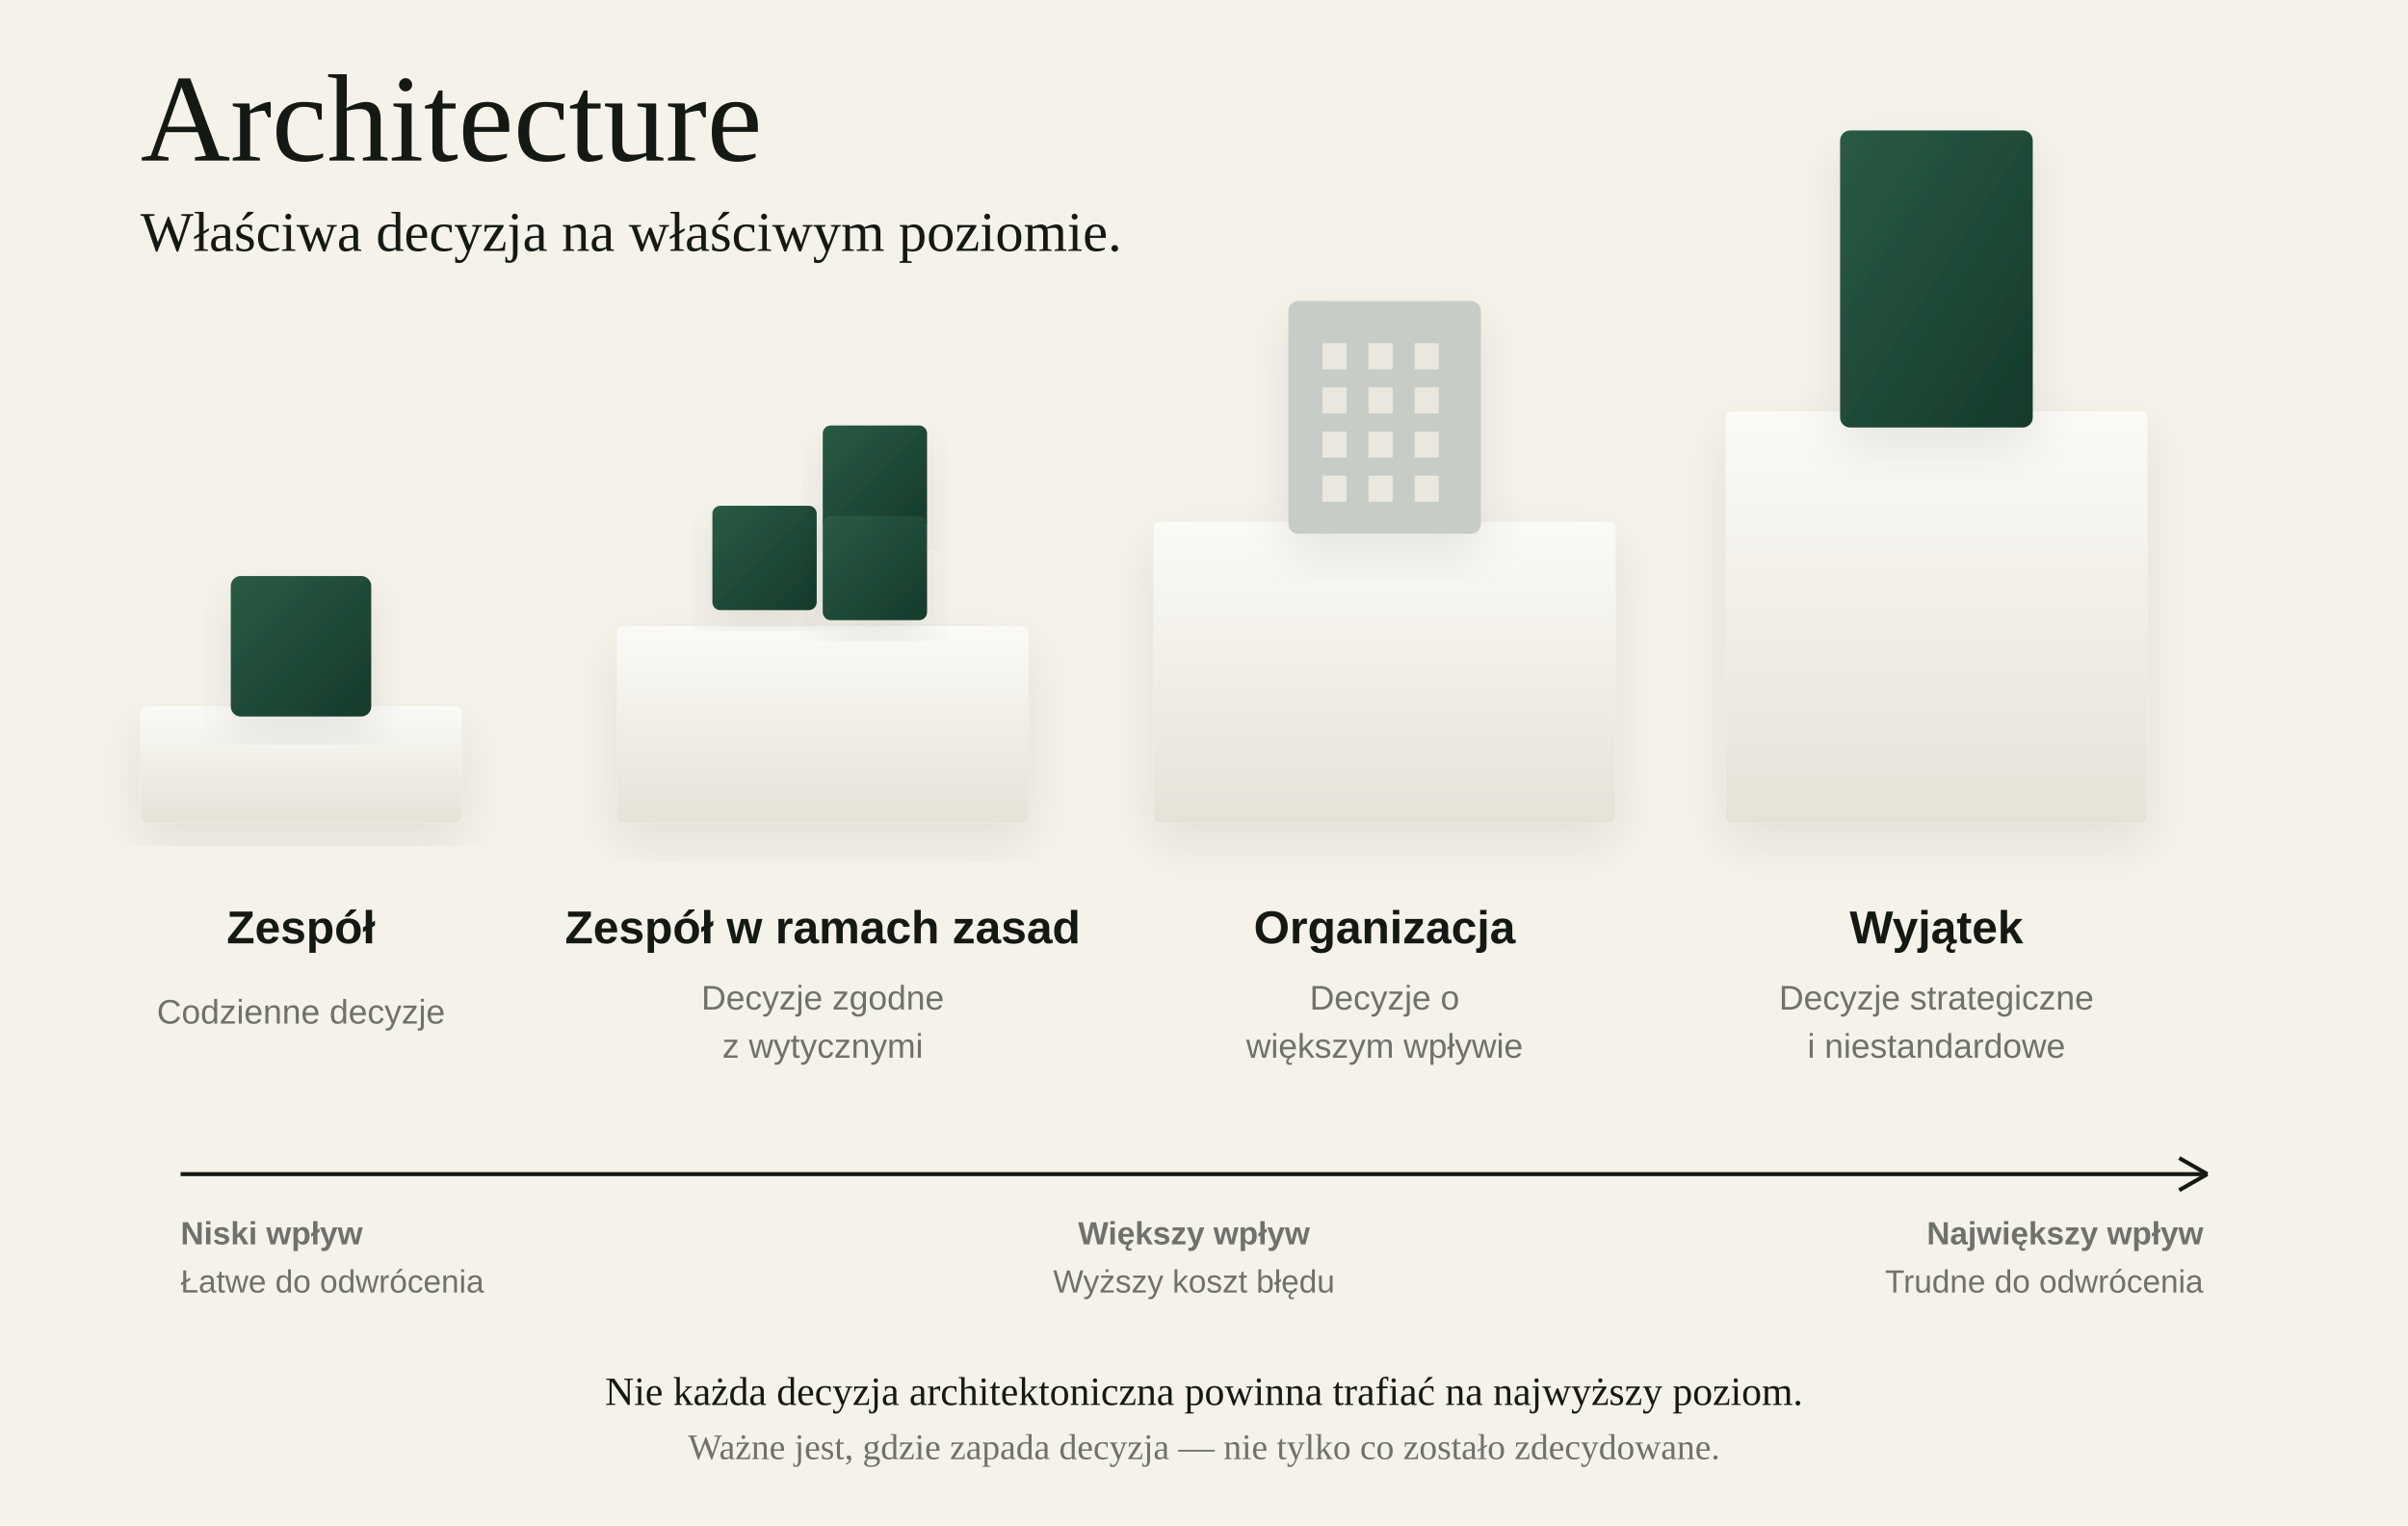
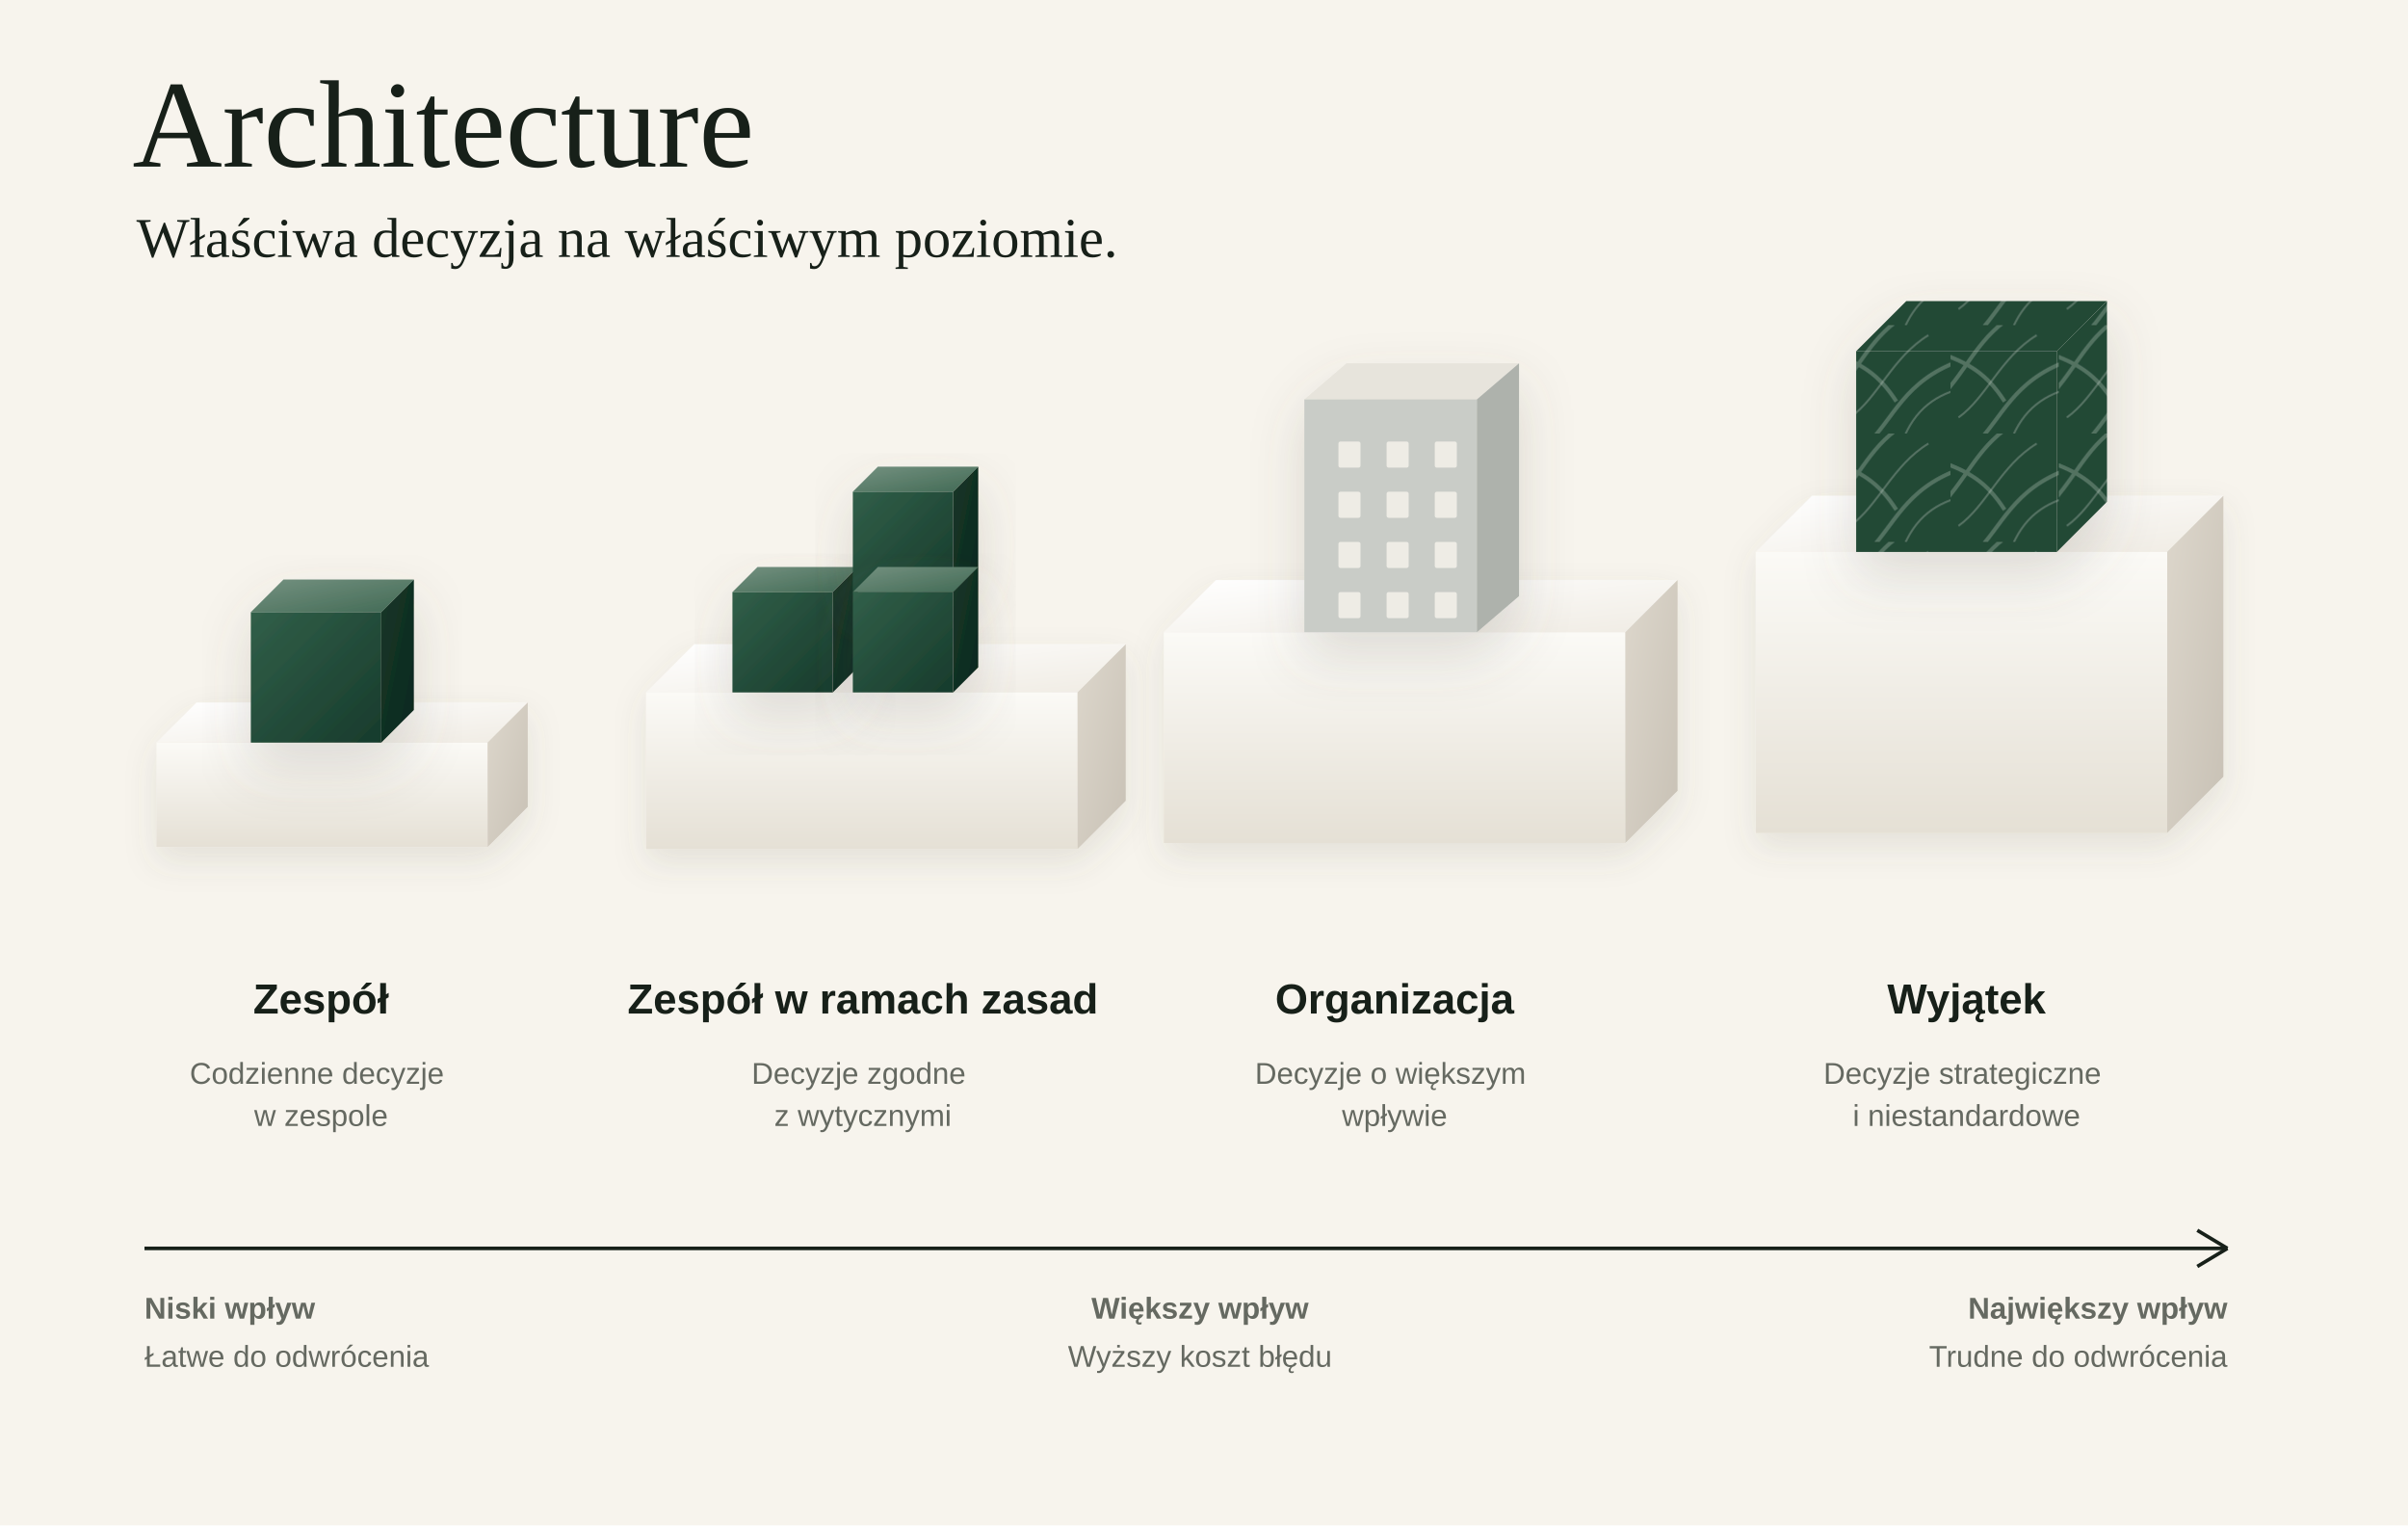
- <svg xmlns="http://www.w3.org/2000/svg" width="1200" height="760" viewBox="0 0 1200 760" role="img" aria-labelledby="title desc">
+ <svg xmlns="http://www.w3.org/2000/svg" width="1200" height="760" viewBox="0 0 1200 760" role="img">
  <defs>
-     <filter id="shadow" x="-20%" y="-20%" width="140%" height="140%">
-       <feDropShadow dx="0" dy="10" stdDeviation="12" flood-color="#000" flood-opacity=".08" />
+     <filter id="shadow" x="-30%" y="-30%" width="160%" height="180%">
+       <feDropShadow dx="0" dy="12" stdDeviation="13" flood-color="#6B645A" flood-opacity=".20" />
    </filter>
-     <linearGradient id="gGreen" x1="0" y1="0" x2="1" y2="1">
-       <stop offset="0" stop-color="#2A5B45" />
-       <stop offset="1" stop-color="#153A2B" />
+     <filter id="softshadow" x="-30%" y="-30%" width="160%" height="180%">
+       <feDropShadow dx="0" dy="7" stdDeviation="8" flood-color="#6B645A" flood-opacity=".13" />
+     </filter>
+     <linearGradient id="greenFront" x1="0" y1="0" x2="1" y2="1">
+       <stop offset="0" stop-color="#315F49" />
+       <stop offset="1" stop-color="#173B2C" />
    </linearGradient>
-     <linearGradient id="gSoft" x1="0" y1="0" x2="0" y2="1">
+     <linearGradient id="greenSide" x1="0" y1="0" x2="1" y2="1">
+       <stop offset="0" stop-color="#153628" />
+       <stop offset="1" stop-color="#0D291E" />
+     </linearGradient>
+     <linearGradient id="greenTop" x1="0" y1="0" x2="1" y2="1">
+       <stop offset="0" stop-color="#749180" />
+       <stop offset="1" stop-color="#426A55" />
+     </linearGradient>
+     <linearGradient id="stoneFront" x1="0" y1="0" x2="0" y2="1">
      <stop offset="0" stop-color="#FBFAF6" />
-       <stop offset="1" stop-color="#E7E2D8" />
+       <stop offset="1" stop-color="#E5E0D5" />
    </linearGradient>
+     <linearGradient id="stoneTop" x1="0" y1="0" x2="1" y2="1">
+       <stop offset="0" stop-color="#FFFFFF" />
+       <stop offset="1" stop-color="#F0ECE4" />
+     </linearGradient>
+     <linearGradient id="stoneSide" x1="0" y1="0" x2="1" y2="1">
+       <stop offset="0" stop-color="#DDD7CC" />
+       <stop offset="1" stop-color="#C8C1B5" />
+     </linearGradient>
+     <linearGradient id="sage" x1="0" y1="0" x2="1" y2="1">
+       <stop offset="0" stop-color="#DCE9E1" />
+       <stop offset="1" stop-color="#C9DCCF" />
+     </linearGradient>
+     <pattern id="marble" width="54" height="54" patternUnits="userSpaceOnUse">
+       <rect width="54" height="54" fill="#234936" />
+       <path d="M-8 39 C8 24,12 8,30 -4 M12 60 C26 46,31 28,58 18 M-5 14 C9 19,18 24,27 38" fill="none" stroke="#8BA394" stroke-width="2" opacity=".45" />
+       <path d="M4 46 C18 36,25 16,43 5 M30 58 C36 42,47 34,62 31" fill="none" stroke="#C7D0C8" stroke-width="1" opacity=".3" />
+     </pattern>
  </defs>
-   <rect width="1200" height="760" fill="#F5F2EA" />
-   <text x="70" y="80" font-family="Georgia, 'Times New Roman', serif" font-size="62" font-weight="400" fill="#151914">Architecture</text>
-   <text x="70" y="125" font-family="Georgia, 'Times New Roman', serif" font-size="28" font-weight="400" fill="#151914">Właściwa decyzja na właściwym poziomie.</text>
-   <rect x="70" y="352" width="160" height="58" rx="3" fill="url(#gSoft)" filter="url(#shadow)" />
-   <rect x="115" y="287" width="70" height="70" rx="5" fill="url(#gGreen)" filter="url(#shadow)" />
-   <text x="150" y="470" font-family="Arial, Helvetica, sans-serif" font-size="23" font-weight="700" fill="#151914" text-anchor="middle">Zespół</text>
-   <text x="150" y="510" font-family="Arial, Helvetica, sans-serif" font-size="17" fill="#6F726C" text-anchor="middle">Codzienne decyzje</text>
-   <rect x="307.5" y="312" width="205" height="98" rx="3" fill="url(#gSoft)" filter="url(#shadow)" />
-   <rect x="355" y="252" width="52" height="52" rx="4" fill="url(#gGreen)" filter="url(#shadow)" />
-   <rect x="410" y="212" width="52" height="52" rx="4" fill="url(#gGreen)" filter="url(#shadow)" />
-   <rect x="410" y="257" width="52" height="52" rx="4" fill="url(#gGreen)" filter="url(#shadow)" />
-   <text x="410" y="470" font-family="Arial, Helvetica, sans-serif" font-size="23" font-weight="700" fill="#151914" text-anchor="middle">Zespół w ramach zasad</text>
-   <text x="410" y="503" font-family="Arial, Helvetica, sans-serif" font-size="17" fill="#6F726C" text-anchor="middle">Decyzje zgodne</text>
-   <text x="410" y="527" font-family="Arial, Helvetica, sans-serif" font-size="17" fill="#6F726C" text-anchor="middle">z wytycznymi</text>
-   <rect x="575" y="260" width="230" height="150" rx="3" fill="url(#gSoft)" filter="url(#shadow)" />
-   <rect x="642" y="150" width="96" height="116" rx="5" fill="#C8CCC6" filter="url(#shadow)" />
-   <rect x="659" y="171" width="12" height="13" fill="#EAE7DF" />
-   <rect x="682" y="171" width="12" height="13" fill="#EAE7DF" />
-   <rect x="705" y="171" width="12" height="13" fill="#EAE7DF" />
-   <rect x="659" y="193" width="12" height="13" fill="#EAE7DF" />
-   <rect x="682" y="193" width="12" height="13" fill="#EAE7DF" />
-   <rect x="705" y="193" width="12" height="13" fill="#EAE7DF" />
-   <rect x="659" y="215" width="12" height="13" fill="#EAE7DF" />
-   <rect x="682" y="215" width="12" height="13" fill="#EAE7DF" />
-   <rect x="705" y="215" width="12" height="13" fill="#EAE7DF" />
-   <rect x="659" y="237" width="12" height="13" fill="#EAE7DF" />
-   <rect x="682" y="237" width="12" height="13" fill="#EAE7DF" />
-   <rect x="705" y="237" width="12" height="13" fill="#EAE7DF" />
-   <text x="690" y="470" font-family="Arial, Helvetica, sans-serif" font-size="23" font-weight="700" fill="#151914" text-anchor="middle">Organizacja</text>
-   <text x="690" y="503" font-family="Arial, Helvetica, sans-serif" font-size="17" fill="#6F726C" text-anchor="middle">Decyzje o</text>
-   <text x="690" y="527" font-family="Arial, Helvetica, sans-serif" font-size="17" fill="#6F726C" text-anchor="middle">większym wpływie</text>
-   <rect x="860" y="205" width="210" height="205" rx="3" fill="url(#gSoft)" filter="url(#shadow)" />
-   <rect x="917" y="65" width="96" height="148" rx="5" fill="url(#gGreen)" filter="url(#shadow)" />
-   <text x="965" y="470" font-family="Arial, Helvetica, sans-serif" font-size="23" font-weight="700" fill="#151914" text-anchor="middle">Wyjątek</text>
-   <text x="965" y="503" font-family="Arial, Helvetica, sans-serif" font-size="17" fill="#6F726C" text-anchor="middle">Decyzje strategiczne</text>
-   <text x="965" y="527" font-family="Arial, Helvetica, sans-serif" font-size="17" fill="#6F726C" text-anchor="middle">i niestandardowe</text>
-   <line x1="90" y1="585" x2="1100" y2="585" stroke="#151914" stroke-width="2" />
-   <path d="M1100 585 l-14 -8 M1100 585 l-14 8" stroke="#151914" stroke-width="2" fill="none" />
-   <text x="90" y="620" font-family="Arial, Helvetica, sans-serif" font-size="16" font-weight="600" fill="#6F726C">Niski wpływ</text>
-   <text x="90" y="644" font-family="Arial, Helvetica, sans-serif" font-size="16" fill="#6F726C">Łatwe do odwrócenia</text>
-   <text x="595" y="620" font-family="Arial, Helvetica, sans-serif" font-size="16" font-weight="600" fill="#6F726C" text-anchor="middle">Większy wpływ</text>
-   <text x="595" y="644" font-family="Arial, Helvetica, sans-serif" font-size="16" fill="#6F726C" text-anchor="middle">Wyższy koszt błędu</text>
-   <text x="1098" y="620" font-family="Arial, Helvetica, sans-serif" font-size="16" font-weight="600" fill="#6F726C" text-anchor="end">Największy wpływ</text>
-   <text x="1098" y="644" font-family="Arial, Helvetica, sans-serif" font-size="16" fill="#6F726C" text-anchor="end">Trudne do odwrócenia</text>
-   <text x="600" y="700" font-family="Georgia, 'Times New Roman', serif" font-size="20" fill="#151914" text-anchor="middle">Nie każda decyzja architektoniczna powinna trafiać na najwyższy poziom.</text>
-   <text x="600" y="727" font-family="Georgia, 'Times New Roman', serif" font-size="18" fill="#6F726C" text-anchor="middle">Ważne jest, gdzie zapada decyzja — nie tylko co zostało zdecydowane.</text>
+   <rect width="1200" height="760" fill="#F7F4ED" />
+   <text x="66" y="83" font-family="Georgia,Times New Roman,serif" font-size="62" fill="#172019">Architecture</text>
+   <text x="68" y="128" font-family="Georgia,Times New Roman,serif" font-size="28" fill="#172019">Właściwa decyzja na właściwym poziomie.</text>
+   <g filter="url(#softshadow)">
+     <polygon points="78,370 243,370 263,350 98,350" fill="url(#stoneTop)" />
+     <polygon points="78,370 243,370 243,422 78,422" fill="url(#stoneFront)" />
+     <polygon points="243,370 263,350 263,402 243,422" fill="url(#stoneSide)" />
+   </g>
+   <g filter="url(#shadow)">
+     <polygon points="125,305 190,305 206.25,288.75 141.25,288.75" fill="url(#greenTop)" />
+     <polygon points="125,305 190,305 190,370 125,370" fill="url(#greenFront)" />
+     <polygon points="190,305 206.25,288.75 206.25,353.75 190,370" fill="url(#greenSide)" />
+   </g>
+   <g filter="url(#softshadow)">
+     <polygon points="322,345 537,345 561,321 346,321" fill="url(#stoneTop)" />
+     <polygon points="322,345 537,345 537,423 322,423" fill="url(#stoneFront)" />
+     <polygon points="537,345 561,321 561,399 537,423" fill="url(#stoneSide)" />
+   </g>
+   <g filter="url(#shadow)">
+     <polygon points="365,295 415,295 427.5,282.5 377.5,282.5" fill="url(#greenTop)" />
+     <polygon points="365,295 415,295 415,345 365,345" fill="url(#greenFront)" />
+     <polygon points="415,295 427.5,282.5 427.5,332.5 415,345" fill="url(#greenSide)" />
+   </g>
+   <g filter="url(#shadow)">
+     <polygon points="425,245 475,245 487.5,232.5 437.5,232.5" fill="url(#greenTop)" />
+     <polygon points="425,245 475,245 475,295 425,295" fill="url(#greenFront)" />
+     <polygon points="475,245 487.5,232.5 487.5,282.5 475,295" fill="url(#greenSide)" />
+   </g>
+   <g filter="url(#shadow)">
+     <polygon points="425,295 475,295 487.5,282.5 437.5,282.5" fill="url(#greenTop)" />
+     <polygon points="425,295 475,295 475,345 425,345" fill="url(#greenFront)" />
+     <polygon points="475,295 487.5,282.5 487.5,332.5 475,345" fill="url(#greenSide)" />
+   </g>
+   <g filter="url(#softshadow)">
+     <polygon points="580,315 810,315 836,289 606,289" fill="url(#stoneTop)" />
+     <polygon points="580,315 810,315 810,420 580,420" fill="url(#stoneFront)" />
+     <polygon points="810,315 836,289 836,394 810,420" fill="url(#stoneSide)" />
+   </g>
+   <g filter="url(#shadow)">
+     <polygon points="650,199 736,199 757,181 671,181" fill="#E7E4DC" />
+     <rect x="650" y="199" width="86" height="116" fill="#C9CCC7" />
+     <polygon points="736,199 757,181 757,297 736,315" fill="#AEB2AC" />
+     <rect x="667" y="220" width="11" height="13" rx="1" fill="#EEECE5" />
+     <rect x="691" y="220" width="11" height="13" rx="1" fill="#EEECE5" />
+     <rect x="715" y="220" width="11" height="13" rx="1" fill="#EEECE5" />
+     <rect x="667" y="245" width="11" height="13" rx="1" fill="#EEECE5" />
+     <rect x="691" y="245" width="11" height="13" rx="1" fill="#EEECE5" />
+     <rect x="715" y="245" width="11" height="13" rx="1" fill="#EEECE5" />
+     <rect x="667" y="270" width="11" height="13" rx="1" fill="#EEECE5" />
+     <rect x="691" y="270" width="11" height="13" rx="1" fill="#EEECE5" />
+     <rect x="715" y="270" width="11" height="13" rx="1" fill="#EEECE5" />
+     <rect x="667" y="295" width="11" height="13" rx="1" fill="#EEECE5" />
+     <rect x="691" y="295" width="11" height="13" rx="1" fill="#EEECE5" />
+     <rect x="715" y="295" width="11" height="13" rx="1" fill="#EEECE5" />
+   </g>
+   <g filter="url(#softshadow)">
+     <polygon points="875,275 1080,275 1108,247 903,247" fill="url(#stoneTop)" />
+     <polygon points="875,275 1080,275 1080,415 875,415" fill="url(#stoneFront)" />
+     <polygon points="1080,275 1108,247 1108,387 1080,415" fill="url(#stoneSide)" />
+   </g>
+   <g filter="url(#shadow)">
+     <polygon points="925,175 1025,175 1050.0,150.0 950.0,150.0" fill="url(#marble)" />
+     <polygon points="925,175 1025,175 1025,275 925,275" fill="url(#marble)" />
+     <polygon points="1025,175 1050.0,150.0 1050.0,250.0 1025,275" fill="url(#marble)" />
+   </g>
+   <text x="160" y="505" font-family="Arial,Helvetica,sans-serif" font-size="21" font-weight="700" fill="#172019" text-anchor="middle">Zespół</text>
+   <text x="160" y="540" font-family="Arial,Helvetica,sans-serif" font-size="15" fill="#656961" text-anchor="middle">
+     <tspan x="160" dy="0">Codzienne decyzje</tspan>
+     <tspan x="160" dy="21">w zespole</tspan>
+   </text>
+   <text x="430" y="505" font-family="Arial,Helvetica,sans-serif" font-size="21" font-weight="700" fill="#172019" text-anchor="middle">Zespół w ramach zasad</text>
+   <text x="430" y="540" font-family="Arial,Helvetica,sans-serif" font-size="15" fill="#656961" text-anchor="middle">
+     <tspan x="430" dy="0">Decyzje zgodne</tspan>
+     <tspan x="430" dy="21">z wytycznymi</tspan>
+   </text>
+   <text x="695" y="505" font-family="Arial,Helvetica,sans-serif" font-size="21" font-weight="700" fill="#172019" text-anchor="middle">Organizacja</text>
+   <text x="695" y="540" font-family="Arial,Helvetica,sans-serif" font-size="15" fill="#656961" text-anchor="middle">
+     <tspan x="695" dy="0">Decyzje o większym</tspan>
+     <tspan x="695" dy="21">wpływie</tspan>
+   </text>
+   <text x="980" y="505" font-family="Arial,Helvetica,sans-serif" font-size="21" font-weight="700" fill="#172019" text-anchor="middle">Wyjątek</text>
+   <text x="980" y="540" font-family="Arial,Helvetica,sans-serif" font-size="15" fill="#656961" text-anchor="middle">
+     <tspan x="980" dy="0">Decyzje strategiczne</tspan>
+     <tspan x="980" dy="21">i niestandardowe</tspan>
+   </text>
+   <line x1="72" y1="622" x2="1110" y2="622" stroke="#172019" stroke-width="1.8" />
+   <path d="M1110 622 l-15 -9 M1110 622 l-15 9" stroke="#172019" stroke-width="1.8" fill="none" />
+   <text x="72" y="657" font-family="Arial" font-size="15" font-weight="700" fill="#656961">Niski wpływ</text>
+   <text x="72" y="681" font-family="Arial" font-size="15" fill="#656961">Łatwe do odwrócenia</text>
+   <text x="598" y="657" font-family="Arial" font-size="15" font-weight="700" fill="#656961" text-anchor="middle">Większy wpływ</text>
+   <text x="598" y="681" font-family="Arial" font-size="15" fill="#656961" text-anchor="middle">Wyższy koszt błędu</text>
+   <text x="1110" y="657" font-family="Arial" font-size="15" font-weight="700" fill="#656961" text-anchor="end">Największy wpływ</text>
+   <text x="1110" y="681" font-family="Arial" font-size="15" fill="#656961" text-anchor="end">Trudne do odwrócenia</text>
</svg>
